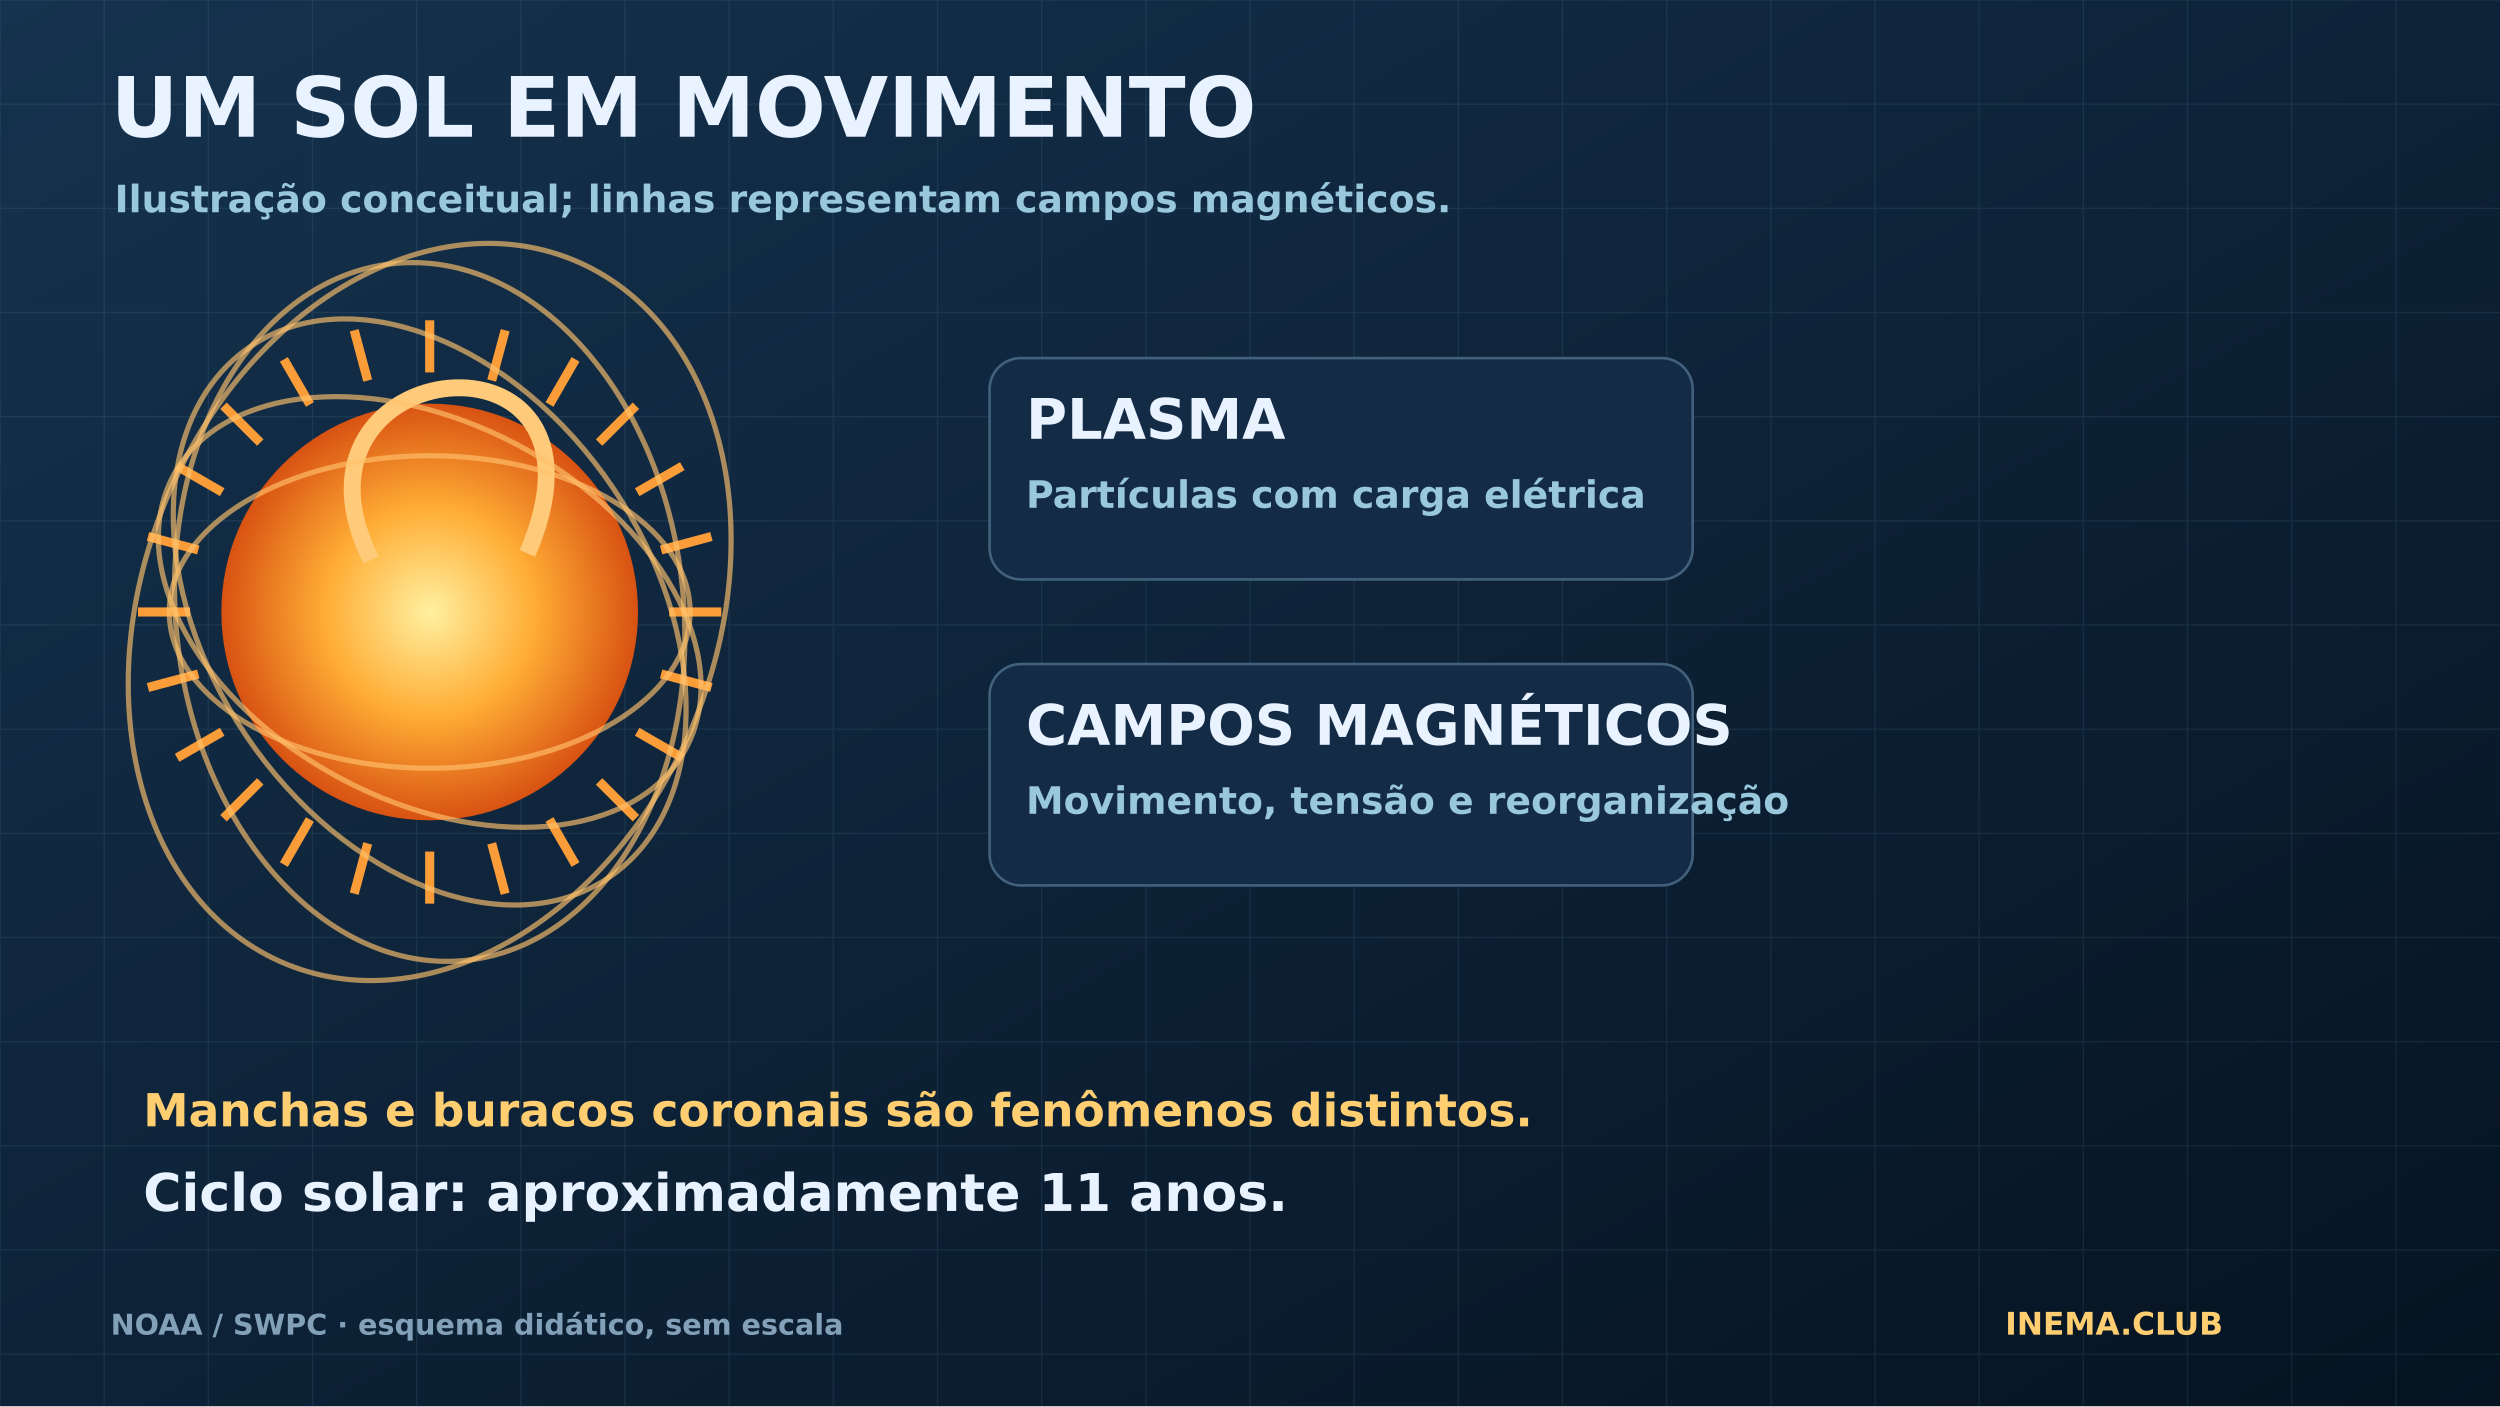
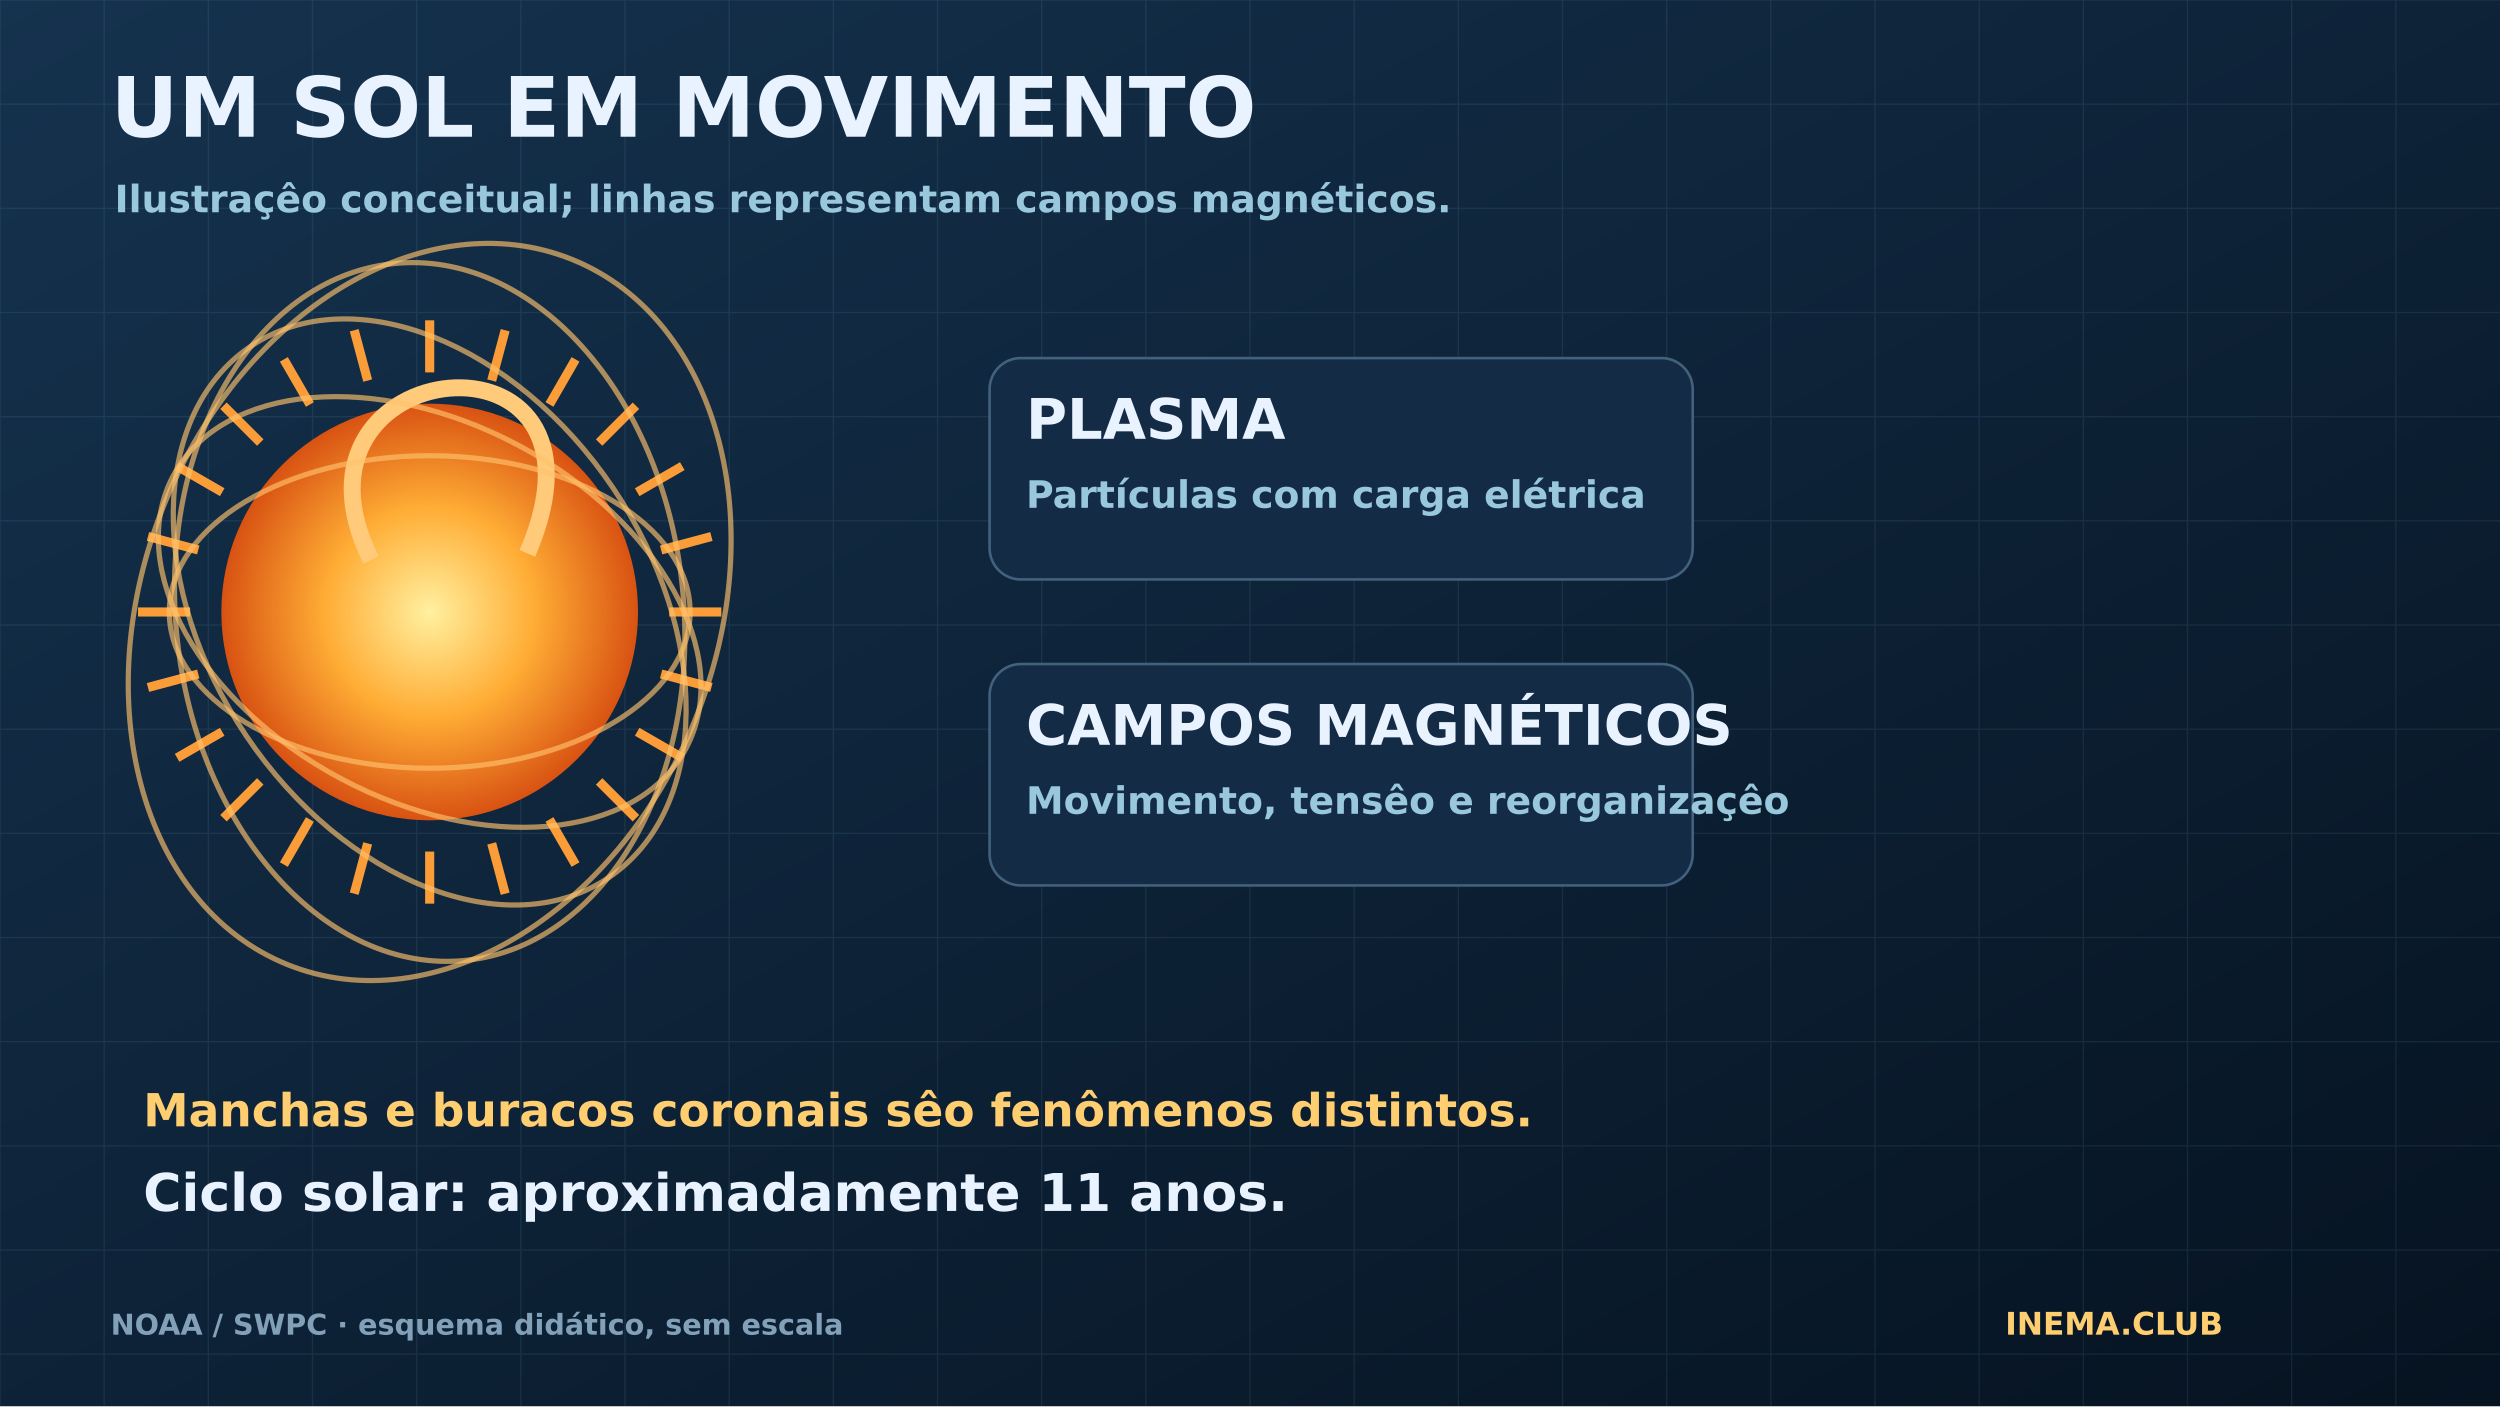
<svg xmlns="http://www.w3.org/2000/svg" width="1920" height="1080" viewBox="0 0 1920 1080">
  <defs>
    <radialGradient id="sun">
      <stop stop-color="#fff0a0" />
      <stop offset=".5" stop-color="#ffad35" />
      <stop offset="1" stop-color="#d85212" />
    </radialGradient>
    <radialGradient id="earth" cx=".25" cy=".25">
      <stop stop-color="#39c1f8" />
      <stop offset=".7" stop-color="#1472b0" />
      <stop offset="1" stop-color="#062c53" />
    </radialGradient>
    <linearGradient id="bg" x2="1" y2="1">
      <stop stop-color="#15324e" />
      <stop offset="1" stop-color="#061321" />
    </linearGradient>
    <marker id="arrow" viewBox="0 0 10 10" refX="9" refY="5" markerWidth="3" markerHeight="3" orient="auto-start-reverse">
      <path d="M0 0 L10 5 L0 10Z" fill="#47d8fa" />
    </marker>
  </defs>
  <rect width="1920" height="1080" fill="url(#bg)" />
  <g opacity=".09" stroke="#96d4ed">
    <path d="M0,0 H1920 M0,0 V1080" />
    <path d="M0,80 H1920 M80,0 V1080" />
    <path d="M0,160 H1920 M160,0 V1080" />
    <path d="M0,240 H1920 M240,0 V1080" />
    <path d="M0,320 H1920 M320,0 V1080" />
    <path d="M0,400 H1920 M400,0 V1080" />
    <path d="M0,480 H1920 M480,0 V1080" />
    <path d="M0,560 H1920 M560,0 V1080" />
    <path d="M0,640 H1920 M640,0 V1080" />
    <path d="M0,720 H1920 M720,0 V1080" />
    <path d="M0,800 H1920 M800,0 V1080" />
    <path d="M0,880 H1920 M880,0 V1080" />
    <path d="M0,960 H1920 M960,0 V1080" />
    <path d="M0,1040 H1920 M1040,0 V1080" />
    <path d="M0,1120 H1920 M1120,0 V1080" />
    <path d="M0,1200 H1920 M1200,0 V1080" />
    <path d="M0,1280 H1920 M1280,0 V1080" />
    <path d="M0,1360 H1920 M1360,0 V1080" />
    <path d="M0,1440 H1920 M1440,0 V1080" />
    <path d="M0,1520 H1920 M1520,0 V1080" />
    <path d="M0,1600 H1920 M1600,0 V1080" />
    <path d="M0,1680 H1920 M1680,0 V1080" />
    <path d="M0,1760 H1920 M1760,0 V1080" />
    <path d="M0,1840 H1920 M1840,0 V1080" />
  </g>
  <text x="85" y="105" font-size="64" fill="#e9f2ff" font-family="DejaVu Sans,sans-serif" font-weight="bold">UM SOL EM MOVIMENTO</text>
-   <text x="88" y="163" font-size="29" fill="#99c8dd" font-family="DejaVu Sans,sans-serif" font-weight="bold">Ilustração conceitual; linhas representam campos magnéticos.</text>
+   <text x="88" y="163" font-size="29" fill="#99c8dd" font-family="DejaVu Sans,sans-serif" font-weight="bold">Ilustraçêo conceitual; linhas representam campos magnéticos.</text>
  <path d="M514.0,470.0 L554.0,470.0" stroke="#fa9d39" stroke-width="7" />
  <path d="M507.73,517.623 L546.367,527.975" stroke="#fa9d39" stroke-width="7" />
  <path d="M489.349,562.0 L523.99,582.0" stroke="#fa9d39" stroke-width="7" />
  <path d="M460.108,600.108 L488.392,628.392" stroke="#fa9d39" stroke-width="7" />
  <path d="M422.0,629.349 L442.0,663.99" stroke="#fa9d39" stroke-width="7" />
  <path d="M377.623,647.73 L387.975,686.367" stroke="#fa9d39" stroke-width="7" />
  <path d="M330.0,654.0 L330.0,694.0" stroke="#fa9d39" stroke-width="7" />
  <path d="M282.377,647.73 L272.025,686.367" stroke="#fa9d39" stroke-width="7" />
  <path d="M238,629.349 L218,663.99" stroke="#fa9d39" stroke-width="7" />
  <path d="M199.892,600.108 L171.608,628.392" stroke="#fa9d39" stroke-width="7" />
  <path d="M170.651,562.0 L136.01,582.0" stroke="#fa9d39" stroke-width="7" />
  <path d="M152.27,517.623 L113.633,527.975" stroke="#fa9d39" stroke-width="7" />
  <path d="M146.0,470.0 L106.0,470.0" stroke="#fa9d39" stroke-width="7" />
  <path d="M152.27,422.377 L113.633,412.025" stroke="#fa9d39" stroke-width="7" />
  <path d="M170.651,378 L136.01,358" stroke="#fa9d39" stroke-width="7" />
  <path d="M199.892,339.892 L171.608,311.608" stroke="#fa9d39" stroke-width="7" />
  <path d="M238,310.651 L218,276.01" stroke="#fa9d39" stroke-width="7" />
  <path d="M282.377,292.27 L272.025,253.633" stroke="#fa9d39" stroke-width="7" />
  <path d="M330,286.0 L330,246.0" stroke="#fa9d39" stroke-width="7" />
  <path d="M377.623,292.27 L387.975,253.633" stroke="#fa9d39" stroke-width="7" />
  <path d="M422.0,310.651 L442.0,276.01" stroke="#fa9d39" stroke-width="7" />
  <path d="M460.108,339.892 L488.392,311.608" stroke="#fa9d39" stroke-width="7" />
  <path d="M489.349,378 L523.99,358" stroke="#fa9d39" stroke-width="7" />
  <path d="M507.73,422.377 L546.367,412.025" stroke="#fa9d39" stroke-width="7" />
  <circle cx="330" cy="470" r="160" fill="url(#sun)" />
  <path d="M285,430 C205,270 485,240 405,425" fill="none" stroke="#ffca79" stroke-width="13" />
  <ellipse cx="330" cy="470" rx="200" ry="120" stroke="#ffc16c" fill="none" stroke-width="4" transform="rotate(0 330 470)" opacity=".65" />
  <ellipse cx="330" cy="470" rx="223" ry="145" stroke="#ffc16c" fill="none" stroke-width="4" transform="rotate(28 330 470)" opacity=".65" />
  <ellipse cx="330" cy="470" rx="246" ry="170" stroke="#ffc16c" fill="none" stroke-width="4" transform="rotate(56 330 470)" opacity=".65" />
  <ellipse cx="330" cy="470" rx="269" ry="195" stroke="#ffc16c" fill="none" stroke-width="4" transform="rotate(84 330 470)" opacity=".65" />
  <ellipse cx="330" cy="470" rx="292" ry="220" stroke="#ffc16c" fill="none" stroke-width="4" transform="rotate(112 330 470)" opacity=".65" />
  <rect x="760" y="275" width="540" height="170" rx="24" fill="#142b45" stroke="#42617c" stroke-width="2" />
  <text x="788" y="337" font-size="43" fill="#e9f2ff" font-family="DejaVu Sans,sans-serif" font-weight="bold">PLASMA</text>
  <text x="788" y="390" font-size="29" fill="#99c8dd" font-family="DejaVu Sans,sans-serif" font-weight="bold">Partículas com carga elétrica</text>
  <rect x="760" y="510" width="540" height="170" rx="24" fill="#142b45" stroke="#42617c" stroke-width="2" />
  <text x="788" y="572" font-size="43" fill="#e9f2ff" font-family="DejaVu Sans,sans-serif" font-weight="bold">CAMPOS MAGNÉTICOS</text>
-   <text x="788" y="625" font-size="29" fill="#99c8dd" font-family="DejaVu Sans,sans-serif" font-weight="bold">Movimento, tensão e reorganização</text>
-   <text x="110" y="865" font-size="35" fill="#ffce71" font-family="DejaVu Sans,sans-serif" font-weight="bold">Manchas e buracos coronais são fenômenos distintos.</text>
+   <text x="788" y="625" font-size="29" fill="#99c8dd" font-family="DejaVu Sans,sans-serif" font-weight="bold">Movimento, tensêo e reorganizaçêo</text>
+   <text x="110" y="865" font-size="35" fill="#ffce71" font-family="DejaVu Sans,sans-serif" font-weight="bold">Manchas e buracos coronais sêo fenômenos distintos.</text>
  <text x="110" y="930" font-size="40" fill="#e9f2ff" font-family="DejaVu Sans,sans-serif" font-weight="bold">Ciclo solar: aproximadamente 11 anos.</text>
  <text x="85" y="1025" font-size="22" fill="#83a0b9" font-family="DejaVu Sans,sans-serif" font-weight="bold">NOAA / SWPC · esquema didático, sem escala</text>
  <text x="1540" y="1025" font-size="24" fill="#ffce71" font-family="DejaVu Sans,sans-serif" font-weight="bold">INEMA.CLUB</text>
</svg>
